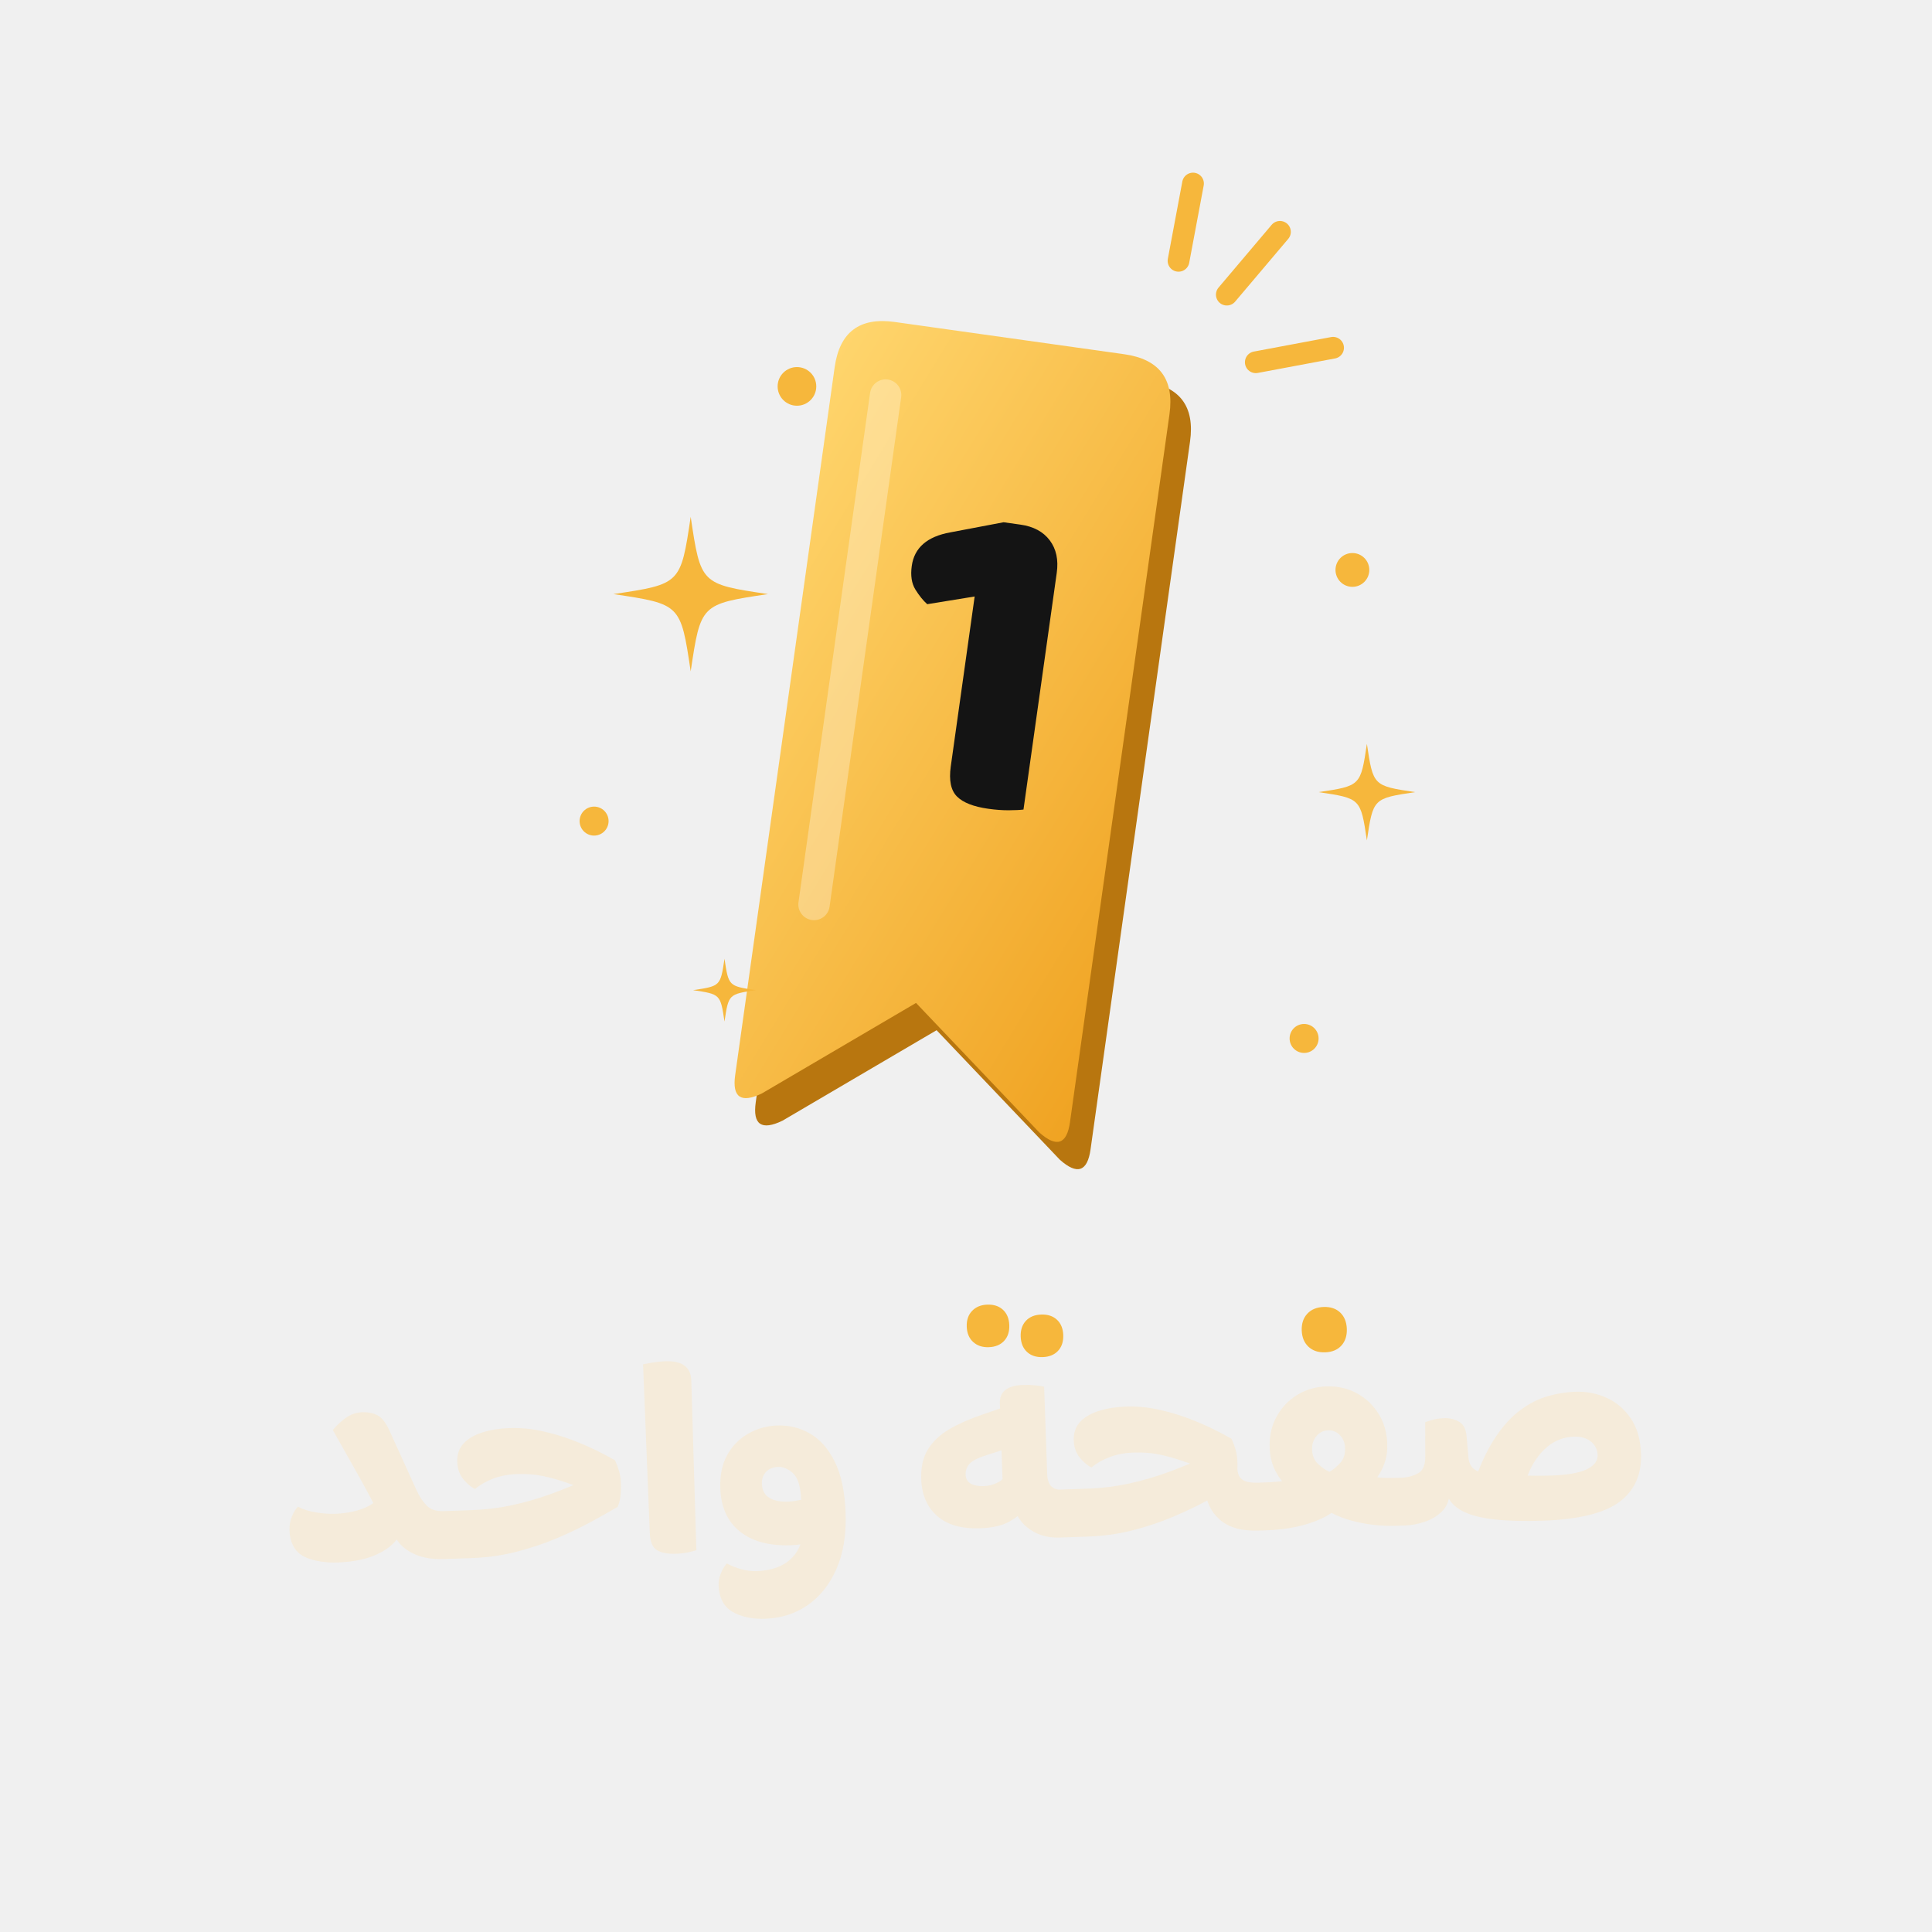
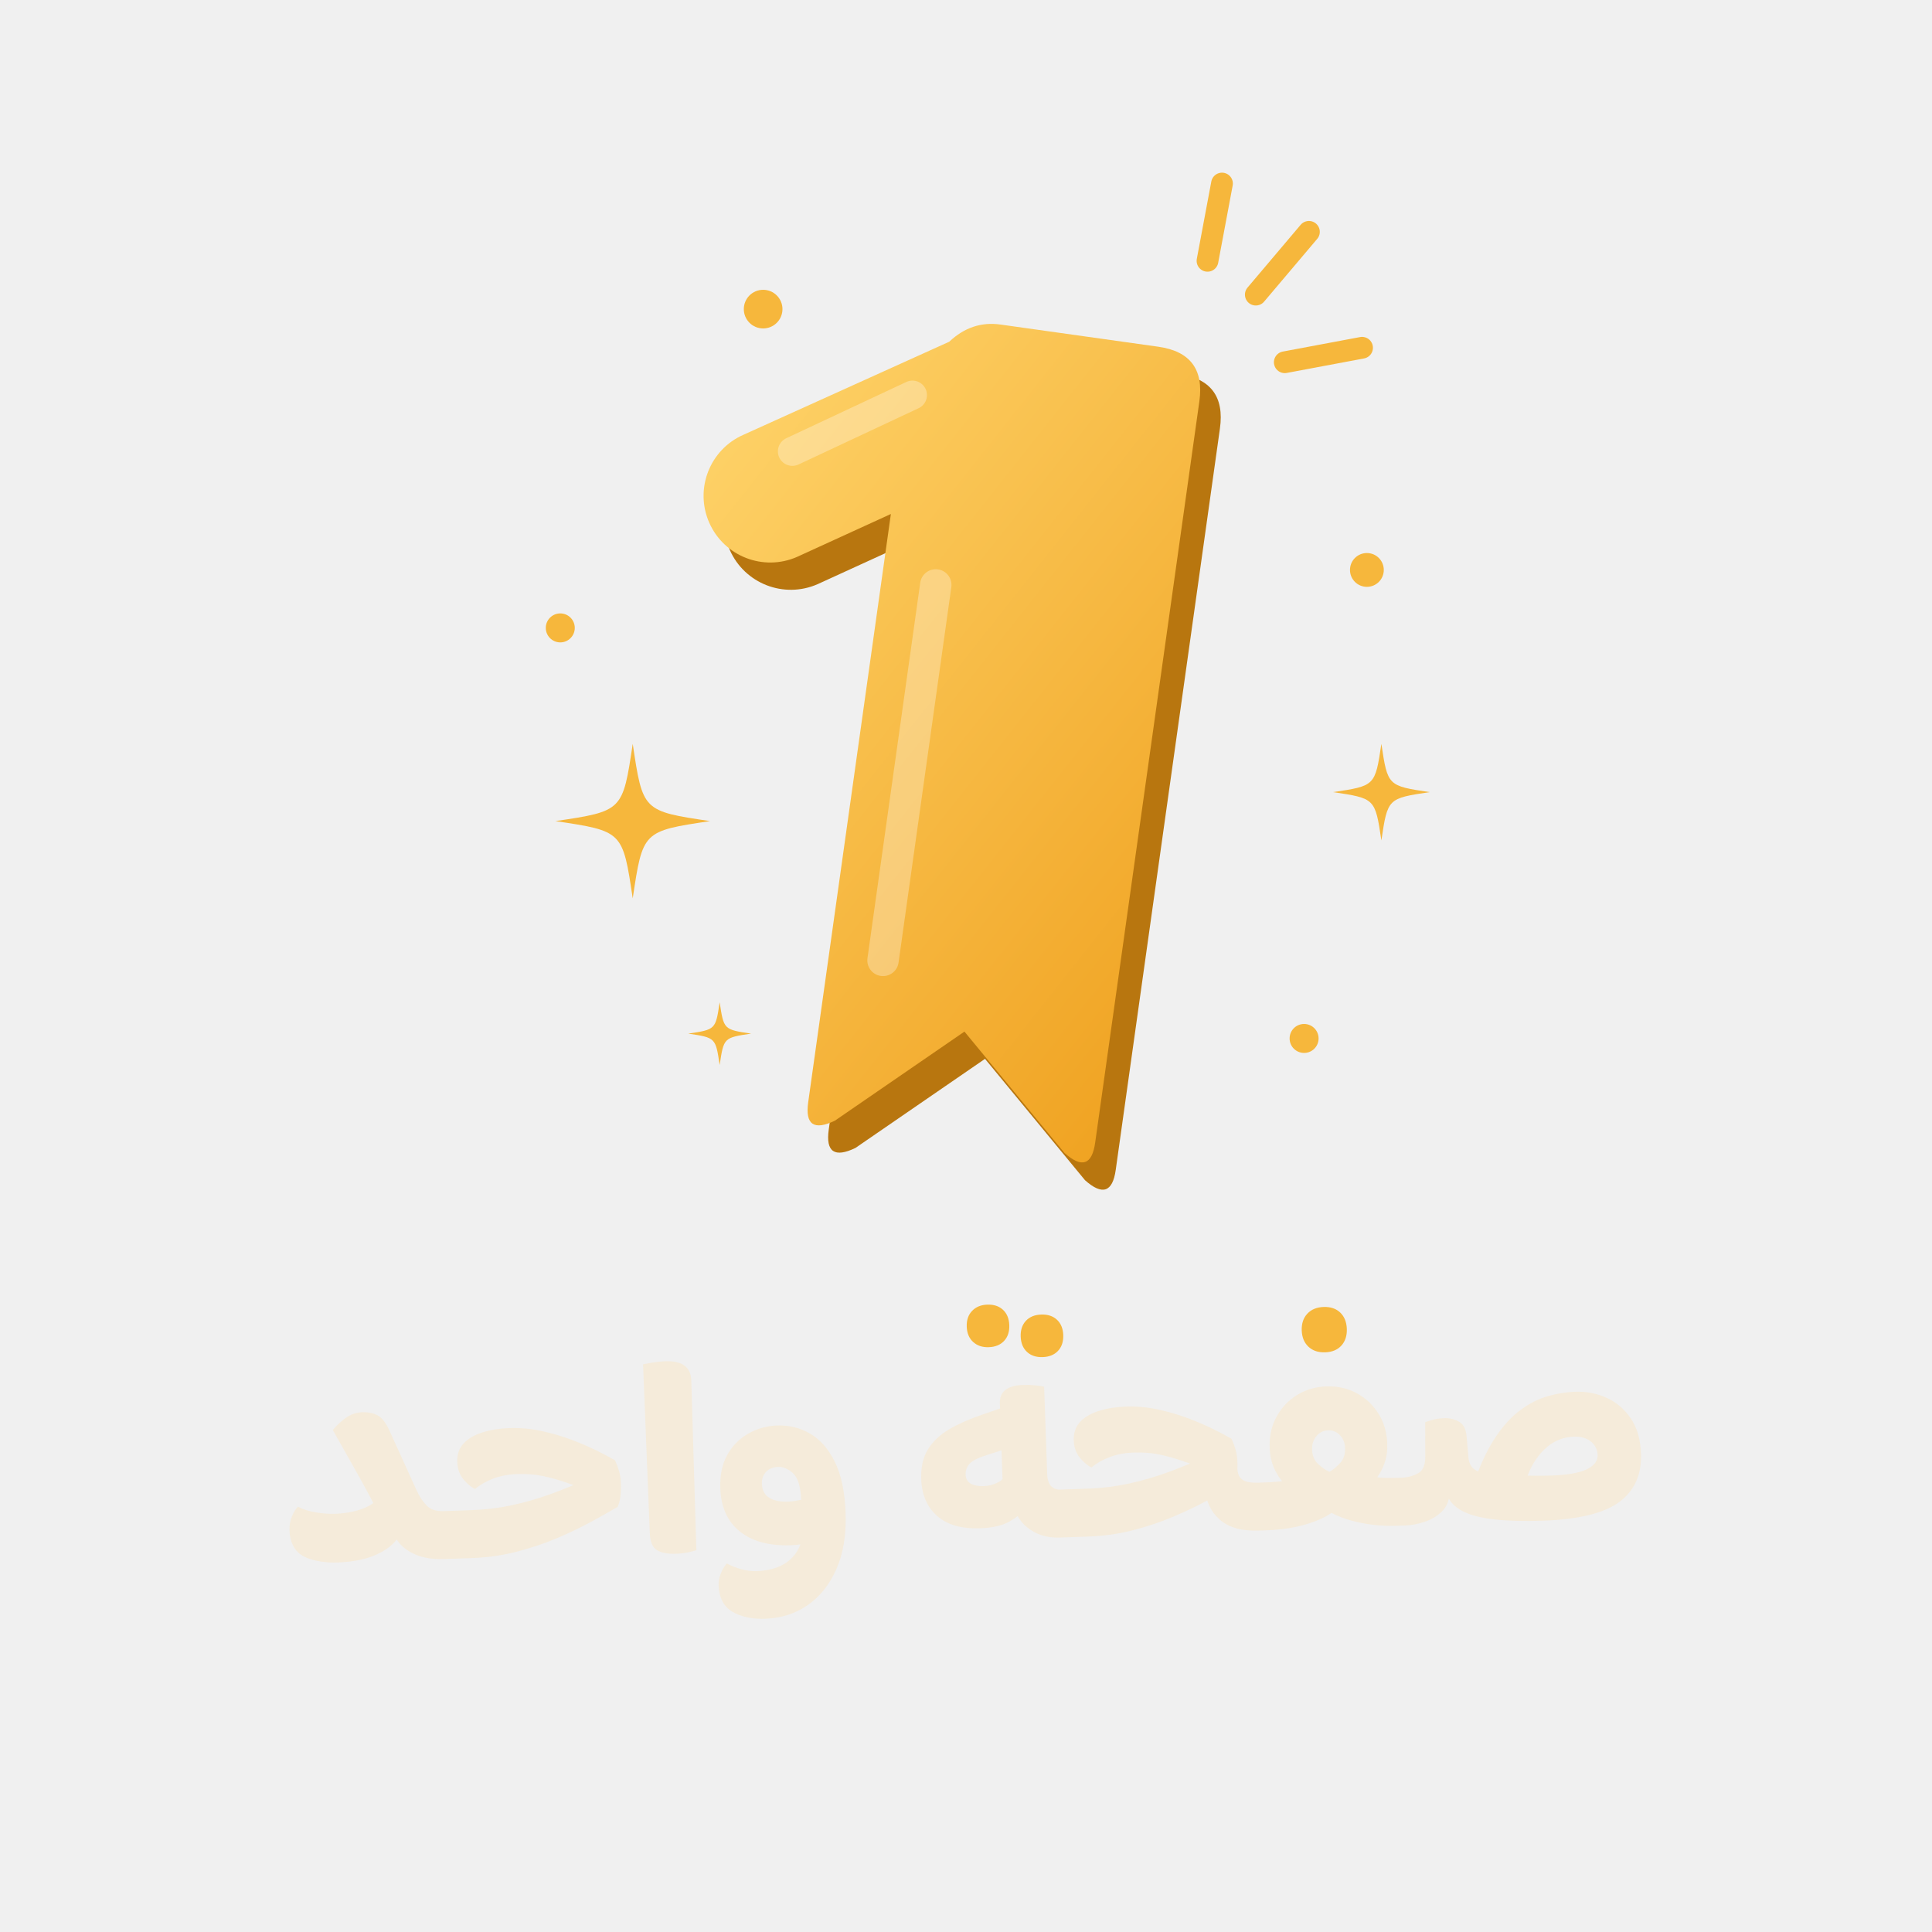
<svg xmlns="http://www.w3.org/2000/svg" width="800" height="800" viewBox="0 0 800 800">
  <defs>
    <radialGradient id="bg" cx="400" cy="380" r="480" gradientUnits="userSpaceOnUse">
      <stop offset="0" stop-color="#211E1A" />
      <stop offset="1" stop-color="#141414" />
    </radialGradient>
    <radialGradient id="glow">
      <stop offset="0" stop-color="#F6B73C" stop-opacity=".22" />
      <stop offset="1" stop-color="#F6B73C" stop-opacity="0" />
    </radialGradient>
    <linearGradient id="gold" x1="0" y1="0" x2="1" y2="1">
      <stop offset="0" stop-color="#FFD66E" />
      <stop offset="1" stop-color="#F0A322" />
    </linearGradient>
    <path id="spark" d="M0-1C.13-.13.13-.13 1 0C.13.13.13.13 0 1C-.13.13-.13.13-1 0C-.13-.13-.13-.13 0-1Z" />
  </defs>
  <g transform="translate(0 10)">
-     <g transform="translate(418 130) rotate(8)">
-       <path d="M-48 0H48Q70 0 70 22V318Q70 332 58 324L0 278L-58 324Q-70 332 -70 318V22Q-70 0 -48 0Z" fill="#B8760F" transform="translate(10 10)" />
-       <path d="M-48 0H48Q70 0 70 22V318Q70 332 58 324L0 278L-58 324Q-70 332 -70 318V22Q-70 0 -48 0Z" fill="url(#gold)" />
-       <rect x="-54" y="24" width="13" height="226" rx="6.5" fill="#FFFFFF" fill-opacity=".3" />
-       <g transform="translate(8.5 192.7)">
-         <path d="M24.415 -24.89H-7.885V-84.74L-26.885 -78.85Q-29.735 -80.75 -32.585 -84.17Q-35.435 -87.59 -35.435 -93.67Q-35.435 -105.07 -21.565 -109.63L-0.285 -116.85H6.745Q14.915 -116.85 19.665 -112.1Q24.415 -107.35 24.415 -99.18ZM-7.885 -50.16H24.415V-0.19Q22.325 0.38 18.43 0.95Q14.535 1.52 9.975 1.52Q0.665 1.52 -3.61 -1.71Q-7.885 -4.94 -7.885 -13.68Z" fill="#141414" />
-       </g>
+     <g transform="translate(440 128) rotate(8)">
+       <path d="M-26 0H40Q60 0 60 20V330Q60 344 48 336L0 292L-48 336Q-60 344 -60 330V84L-96 107A27.5 27.5 0 0 1 -125 60L-46 10Q-38 0 -26 0Z" fill="#B8760F" transform="translate(10 10)" />
+       <path d="M-26 0H40Q60 0 60 20V330Q60 344 48 336L0 292L-48 336Q-60 344 -60 330V84L-96 107A27.5 27.5 0 0 1 -125 60L-46 10Q-38 0 -26 0Z" fill="url(#gold)" />
+       <rect x="-44" y="104" width="13" height="170" rx="6.5" fill="#FFFFFF" fill-opacity=".3" />
+       <path d="M-104 64L-58 34" stroke="#FFFFFF" stroke-opacity=".3" stroke-width="12" stroke-linecap="round" />
    </g>
    <g fill="none" stroke="#F6B73C" stroke-width="9" stroke-linecap="round">
-       <path d="M508 112L530 86" />
-       <path d="M520 140L552 134" />
-       <path d="M488 98L494 66" />
+       <path d="M520 112L542 86" />
+       <path d="M532 140L564 134" />
+       <path d="M500 98L506 66" />
    </g>
    <g fill="#F6B73C">
-       <use href="#spark" transform="translate(286 236) scale(32)" />
-       <use href="#spark" transform="translate(566 318) scale(20)" />
-       <use href="#spark" transform="translate(300 400) scale(13)" />
-       <circle cx="330" cy="150" r="8" />
-       <circle cx="560" cy="226" r="7" />
-       <circle cx="246" cy="330" r="6" />
+       <use href="#spark" transform="translate(262 330) scale(32)" />
+       <use href="#spark" transform="translate(572 318) scale(20)" />
+       <use href="#spark" transform="translate(298 418) scale(13)" />
+       <circle cx="316" cy="118" r="8" />
+       <circle cx="566" cy="226" r="7" />
+       <circle cx="232" cy="250" r="6" />
      <circle cx="540" cy="420" r="6" />
    </g>
    <g transform="rotate(-2 400 590)">
      <path d="M182.674 628.0Q175.366 628.0 170.552 625.68Q165.738 623.36 163.36 619.648Q160.982 615.936 160.75 611.876L157.502 611.528Q154.602 604.916 151.296 598.304Q147.99 591.692 144.626 585.312Q141.262 578.932 138.246 573.016Q140.45 570.464 143.64 568.26Q146.83 566.056 150.774 566.056Q154.138 566.056 156.864 567.506Q159.59 568.956 161.678 574.06L172.118 599.348Q173.626 602.944 175.946 605.554Q178.266 608.164 182.906 608.164H184.762V628.0ZM138.014 627.884Q135.114 627.884 131.692 627.304Q128.27 626.724 125.486 625.448Q122.006 623.824 120.44 620.866Q118.874 617.908 118.874 613.964Q118.874 610.716 120.092 608.106Q121.31 605.496 122.702 604.22Q125.718 605.96 130.01 606.83Q134.302 607.7 138.014 607.7Q141.958 607.7 145.554 607.004Q149.15 606.308 151.818 605.032Q154.486 603.756 155.53 602.132L166.202 612.456Q165.738 616.4 162.49 619.938Q159.242 623.476 153.152 625.68Q147.062 627.884 138.014 627.884ZM184.762 628.0V608.164Q185.922 610.02 186.502 612.456Q187.082 614.892 187.082 618.024Q187.082 621.156 186.502 623.708Q185.922 626.26 184.762 628.0ZM242.878 596.912 245.662 602.48Q239.05 600.044 234.12 598.13Q229.19 596.216 224.434 595.056Q219.678 593.896 213.762 593.896Q208.426 593.896 203.96 595.404Q199.494 596.912 196.246 599.464Q193.81 598.188 191.548 595.23Q189.286 592.272 189.286 587.98Q189.286 583.34 192.186 580.44Q195.086 577.54 200.132 576.148Q205.178 574.756 211.326 574.756Q218.054 574.756 224.666 576.438Q231.278 578.12 237.078 580.556Q242.878 582.992 247.46 585.486Q252.042 587.98 254.594 589.604Q255.522 591.808 256.16 594.302Q256.798 596.796 256.682 600.508Q256.566 603.408 256.16 605.438Q255.754 607.468 254.942 608.976Q250.186 611.528 243.69 614.776Q237.194 618.024 229.306 621.04Q221.418 624.056 212.486 626.028Q203.554 628.0 193.926 628.0H182.906V608.164H193.926Q203.206 608.164 211.5 606.656Q219.794 605.148 227.624 602.596Q235.454 600.044 242.878 596.912ZM278.49 629.16Q273.27 629.16 270.602 627.362Q267.934 625.564 267.934 620.112L267.586 550.28Q268.978 550.048 271.53 549.7Q274.082 549.352 276.866 549.352Q287.306 549.352 287.306 557.588L286.958 628.0Q285.682 628.348 283.478 628.754Q281.274 629.16 278.49 629.16ZM314.45 657.348Q306.33 657.348 300.994 653.984Q295.658 650.62 295.658 642.732Q295.658 640.412 296.76 637.918Q297.862 635.424 299.37 633.916Q302.154 635.54 305.344 636.526Q308.534 637.512 311.782 637.512Q321.062 637.512 326.34 632.582Q331.618 627.652 331.85 617.792L349.25 614.776Q349.25 628.232 344.668 637.744Q340.086 647.256 332.256 652.302Q324.426 657.348 314.45 657.348ZM322.222 577.54Q329.53 577.54 335.678 581.368Q341.826 585.196 345.538 593.432Q349.25 601.668 349.25 614.776L335.678 626.144Q333.474 626.608 331.038 626.956Q328.602 627.304 326.166 627.304Q312.71 627.304 305.228 620.866Q297.746 614.428 297.746 602.712Q297.746 594.592 301.11 589.024Q304.474 583.456 310.1 580.498Q315.726 577.54 322.222 577.54ZM321.874 594.708Q318.858 594.708 316.944 596.564Q315.03 598.42 315.03 601.436Q315.03 605.38 317.814 607.294Q320.598 609.208 325.586 609.208Q327.094 609.208 328.486 609.034Q329.878 608.86 331.038 608.628Q331.038 600.624 328.196 597.666Q325.354 594.708 321.874 594.708ZM417.574 607.004 423.49 615.704Q421.17 618.488 416.704 620.75Q412.238 623.012 404.698 623.012Q393.098 623.012 387.066 617.27Q381.034 611.528 381.034 601.9Q381.034 594.36 384.282 589.546Q387.53 584.732 393.33 581.6Q399.13 578.468 406.786 576.148L417.806 572.784V590.184L407.946 592.968Q403.074 594.36 401.276 596.158Q399.478 597.956 399.478 600.624Q399.478 603.176 401.45 604.394Q403.422 605.612 406.786 605.612Q410.034 605.612 412.876 604.22Q415.718 602.828 415.718 600.74L414.674 608.164V571.624Q414.674 564.316 424.534 564.316Q427.202 564.316 429.638 564.664Q432.074 565.012 433.234 565.36V601.204Q433.234 605.148 434.742 606.656Q436.25 608.164 438.222 608.164H440.194V628.0H437.41Q429.29 628.0 423.78 622.954Q418.27 617.908 417.574 607.004ZM440.194 628.0V608.164Q441.354 610.02 441.934 612.456Q442.514 614.892 442.514 618.024Q442.514 621.156 441.934 623.708Q441.354 626.26 440.194 628.0ZM520.002 628.0Q509.33 628.0 503.936 622.838Q498.542 617.676 498.31 609.556L511.998 601.9Q511.998 604.22 512.926 605.612Q513.854 607.004 515.71 607.584Q517.566 608.164 520.35 608.164H522.206V628.0ZM522.206 628.0V608.164Q523.366 610.02 523.946 612.456Q524.526 614.892 524.526 618.024Q524.526 621.156 523.946 623.708Q523.366 626.26 522.206 628.0ZM498.31 596.912 501.094 602.48Q494.482 600.044 489.552 598.13Q484.622 596.216 479.866 595.056Q475.11 593.896 469.194 593.896Q463.858 593.896 459.392 595.404Q454.926 596.912 451.678 599.464Q449.242 598.188 446.98 595.23Q444.718 592.272 444.718 587.98Q444.718 583.34 447.618 580.44Q450.518 577.54 455.564 576.148Q460.61 574.756 466.758 574.756Q473.486 574.756 480.098 576.438Q486.71 578.12 492.51 580.556Q498.31 582.992 502.892 585.486Q507.474 587.98 510.026 589.604Q510.954 591.808 511.592 594.302Q512.23 596.796 512.114 600.508Q511.998 603.408 511.592 605.438Q511.186 607.468 510.374 608.976Q505.618 611.528 499.122 614.776Q492.626 618.024 484.738 621.04Q476.85 624.056 467.918 626.028Q458.986 628.0 449.358 628.0H438.338V608.164H449.358Q458.638 608.164 466.932 606.656Q475.226 605.148 483.056 602.596Q490.886 600.044 498.31 596.912ZM577.19 628.0Q568.49 628.0 560.312 625.738Q552.134 623.476 547.262 619.648H553.178Q550.278 622.2 545.812 624.056Q541.346 625.912 535.604 626.956Q529.862 628.0 522.902 628.0H520.35V608.164H523.366Q525.918 608.164 528.006 608.048Q530.094 607.932 531.95 607.7Q533.806 607.468 535.43 607.004L531.834 609.208Q529.746 607.816 527.716 603.524Q525.686 599.232 525.686 593.896Q525.686 586.704 528.934 581.194Q532.182 575.684 537.692 572.494Q543.202 569.304 550.046 569.304Q556.89 569.304 562.4 572.494Q567.91 575.684 571.158 581.252Q574.406 586.82 574.406 593.896Q574.406 597.956 573.304 601.03Q572.202 604.104 570.868 606.076Q569.534 608.048 568.722 608.976L566.518 607.004Q568.142 607.468 570.926 607.816Q573.71 608.164 577.654 608.164H580.438V628.0ZM550.046 604.684Q552.366 603.524 554.628 601.204Q556.89 598.884 556.89 595.056Q556.89 591.924 554.976 589.72Q553.062 587.516 550.046 587.516Q547.146 587.516 545.174 589.778Q543.202 592.04 543.202 595.172Q543.202 599.0 545.464 601.262Q547.726 603.524 550.046 604.684ZM580.438 628.0V608.164Q581.598 610.02 582.178 612.456Q582.758 614.892 582.758 618.024Q582.758 621.156 582.178 623.708Q581.598 626.26 580.438 628.0ZM578.582 628.0V608.164H579.858Q583.57 608.164 586.702 606.598Q589.834 605.032 589.95 599.696L590.414 585.544Q592.154 584.964 594.01 584.558Q595.866 584.152 598.418 584.152Q601.782 584.152 604.508 585.892Q607.234 587.632 607.35 592.272L607.814 600.856Q608.046 604.104 606.48 606.598Q604.914 609.092 602.652 611.18Q600.39 613.268 598.302 615.588L599.462 615.472Q598.998 620.112 595.924 622.838Q592.85 625.564 588.674 626.782Q584.498 628.0 580.67 628.0ZM641.918 609.44Q652.01 609.44 656.65 607.352Q661.29 605.264 661.29 601.668Q661.29 598.072 658.622 595.868Q655.954 593.664 651.546 593.664Q648.994 593.664 646.152 594.534Q643.31 595.404 640.584 597.492Q637.858 599.58 635.422 602.944Q632.986 606.308 631.13 611.412L609.322 612.456Q613.73 600.624 618.95 593.258Q624.17 585.892 629.912 581.948Q635.654 578.004 641.512 576.554Q647.37 575.104 652.938 575.104Q659.898 575.104 665.93 578.12Q671.962 581.136 675.616 587.052Q679.27 592.968 679.27 601.668Q679.27 614.66 669.642 621.33Q660.014 628.0 637.742 628.0Q626.026 628.0 617.674 626.782Q609.322 625.564 604.508 622.838Q599.694 620.112 598.302 615.588L607.814 600.856Q608.046 604.8 611.004 606.366Q613.962 607.932 620.11 608.512Q621.154 608.628 622.72 608.512Q624.286 608.396 625.33 608.512Q629.506 608.976 633.45 609.208Q637.394 609.44 641.918 609.44Z" fill="#F5EBDA" />
      <g transform="translate(-1 -8)">
        <path d="M411.89 556.196Q407.946 556.196 405.51 553.818Q403.074 551.44 403.074 547.38Q403.074 543.32 405.51 540.942Q407.946 538.564 411.89 538.564Q415.95 538.564 418.328 540.942Q420.706 543.32 420.706 547.38Q420.706 551.44 418.328 553.818Q415.95 556.196 411.89 556.196Z" fill="#F6B73C" />
      </g>
      <g transform="translate(1 -3)">
        <path d="M432.074 556.08Q428.014 556.08 425.636 553.702Q423.258 551.324 423.258 547.264Q423.258 543.204 425.636 540.826Q428.014 538.448 432.074 538.448Q436.134 538.448 438.512 540.826Q440.89 543.204 440.89 547.264Q440.89 551.324 438.512 553.702Q436.134 556.08 432.074 556.08Z" fill="#F6B73C" />
      </g>
      <g transform="translate(0 -6)">
        <path d="M550.046 561.184Q545.754 561.184 543.202 558.632Q540.65 556.08 540.65 551.788Q540.65 547.496 543.202 544.944Q545.754 542.392 550.046 542.392Q554.338 542.392 556.832 544.944Q559.326 547.496 559.326 551.788Q559.326 556.08 556.832 558.632Q554.338 561.184 550.046 561.184Z" fill="#F6B73C" />
      </g>
    </g>
  </g>
</svg>
